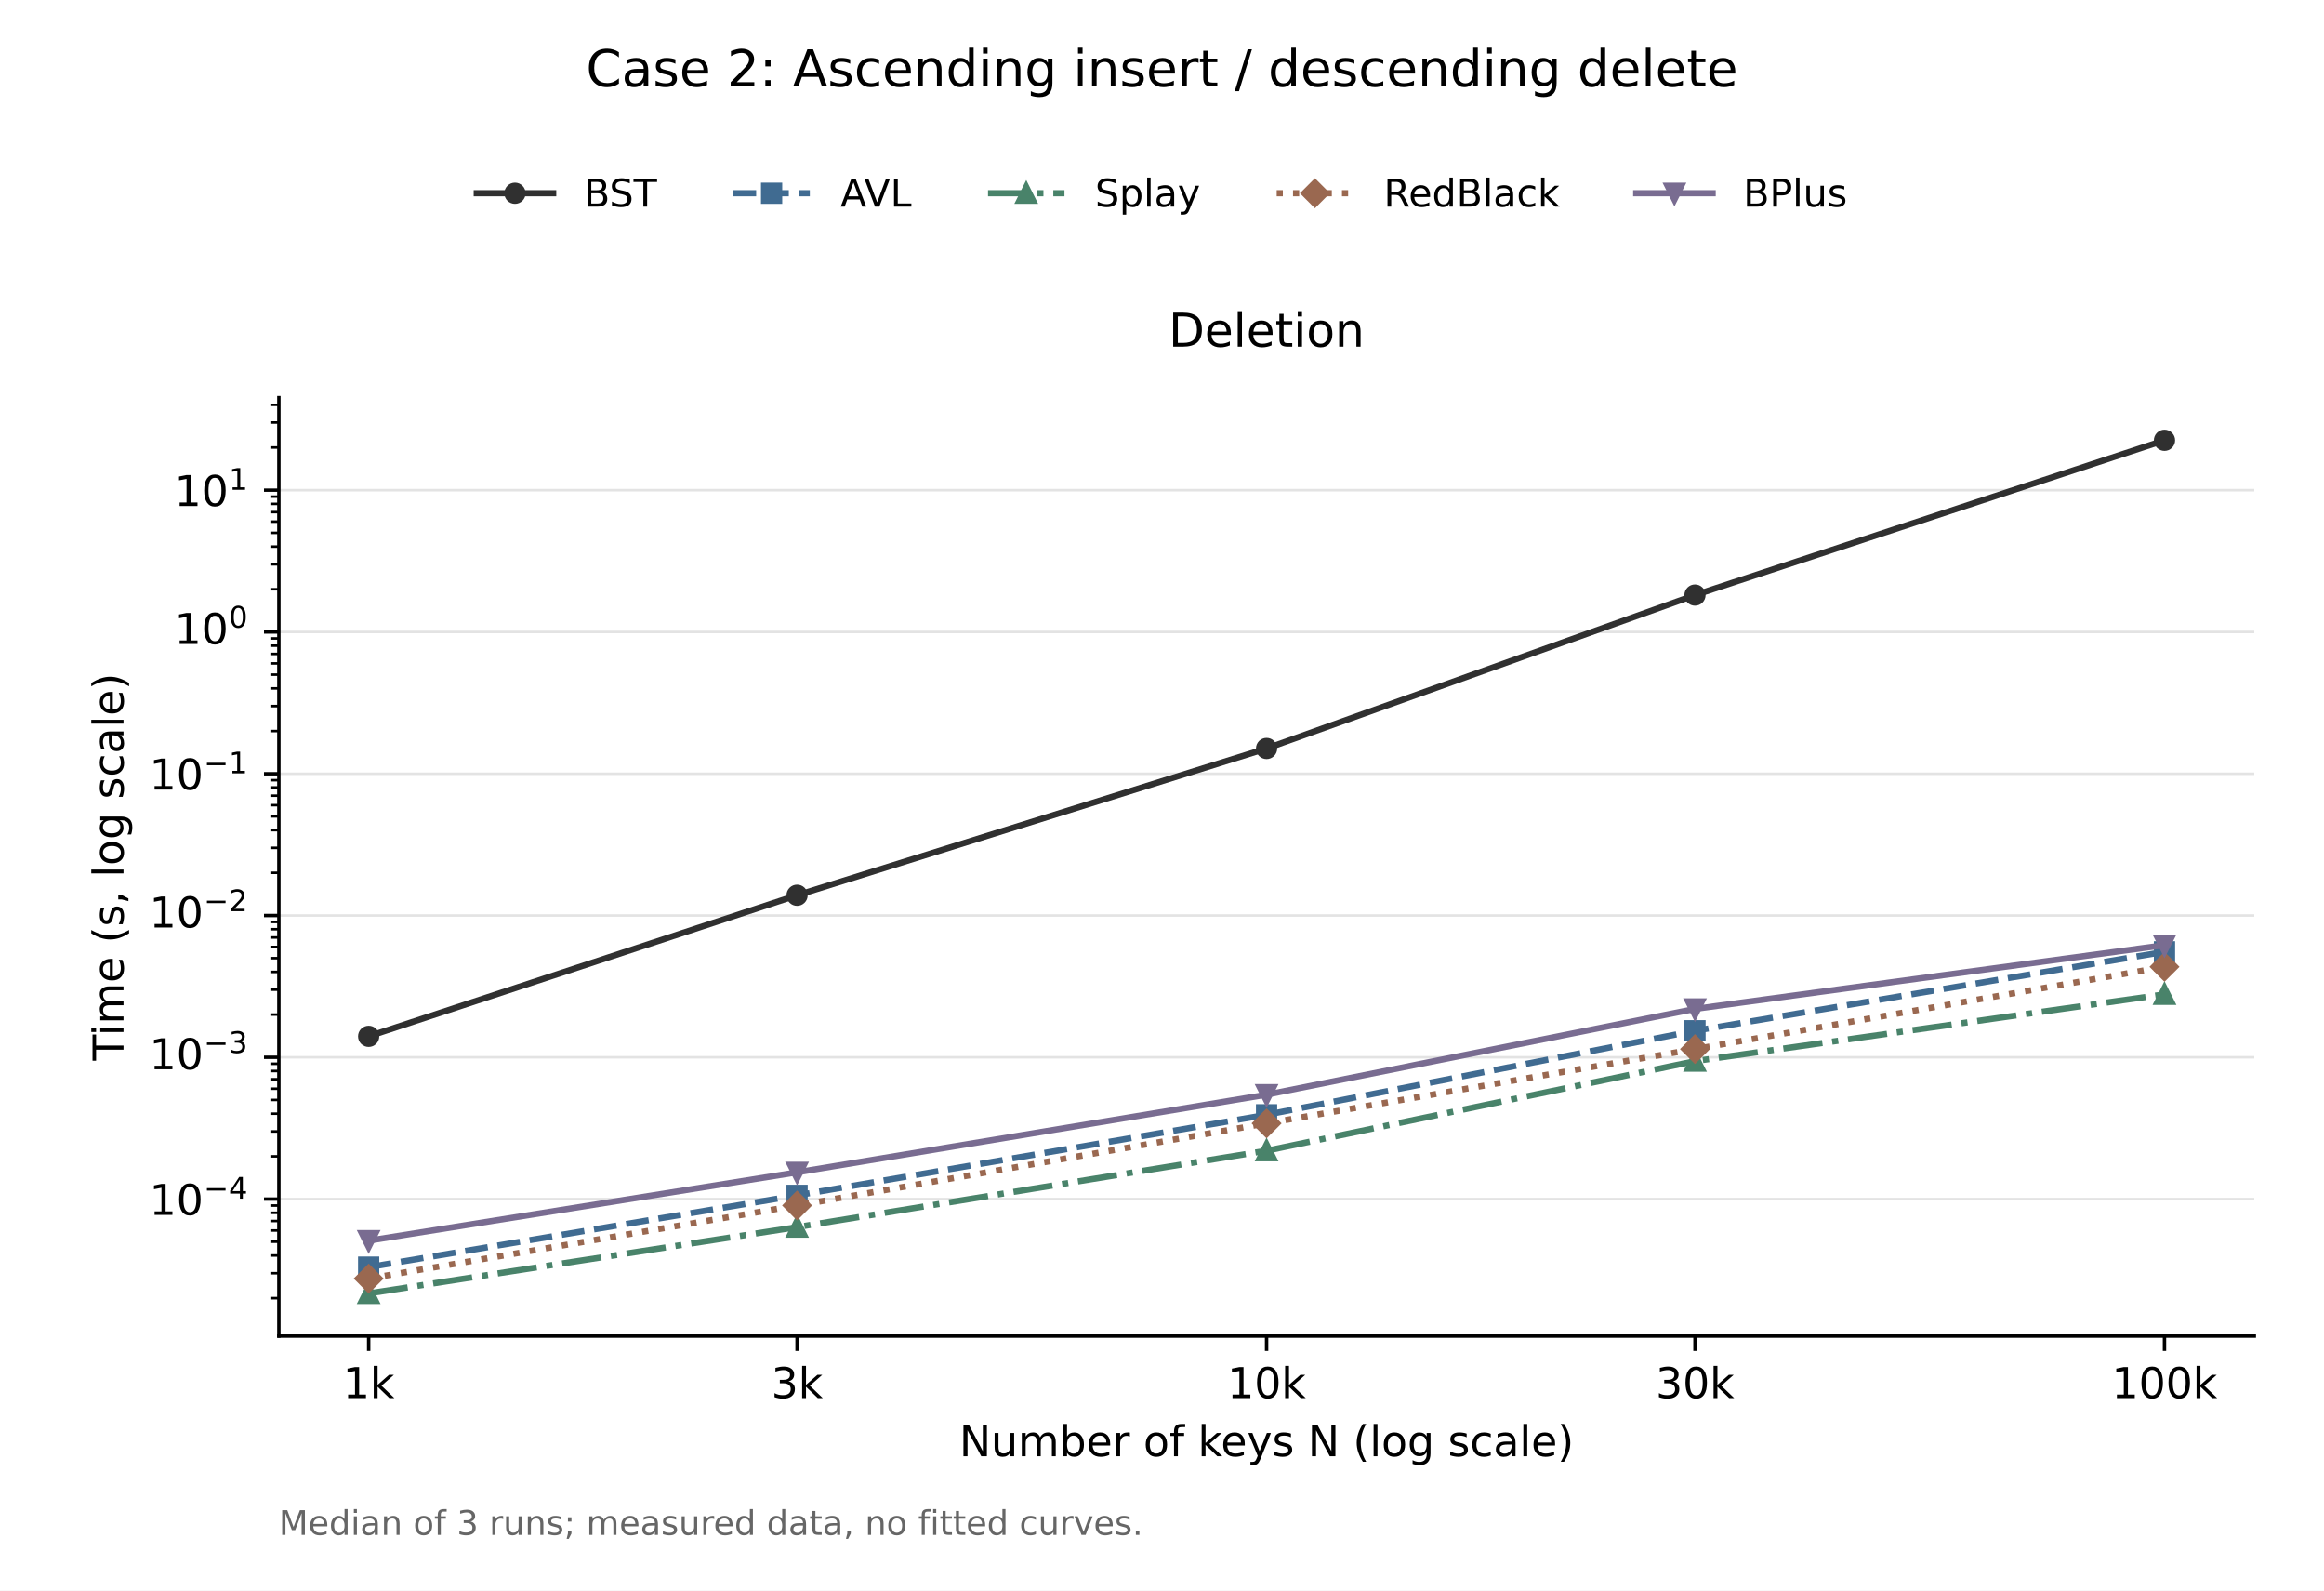
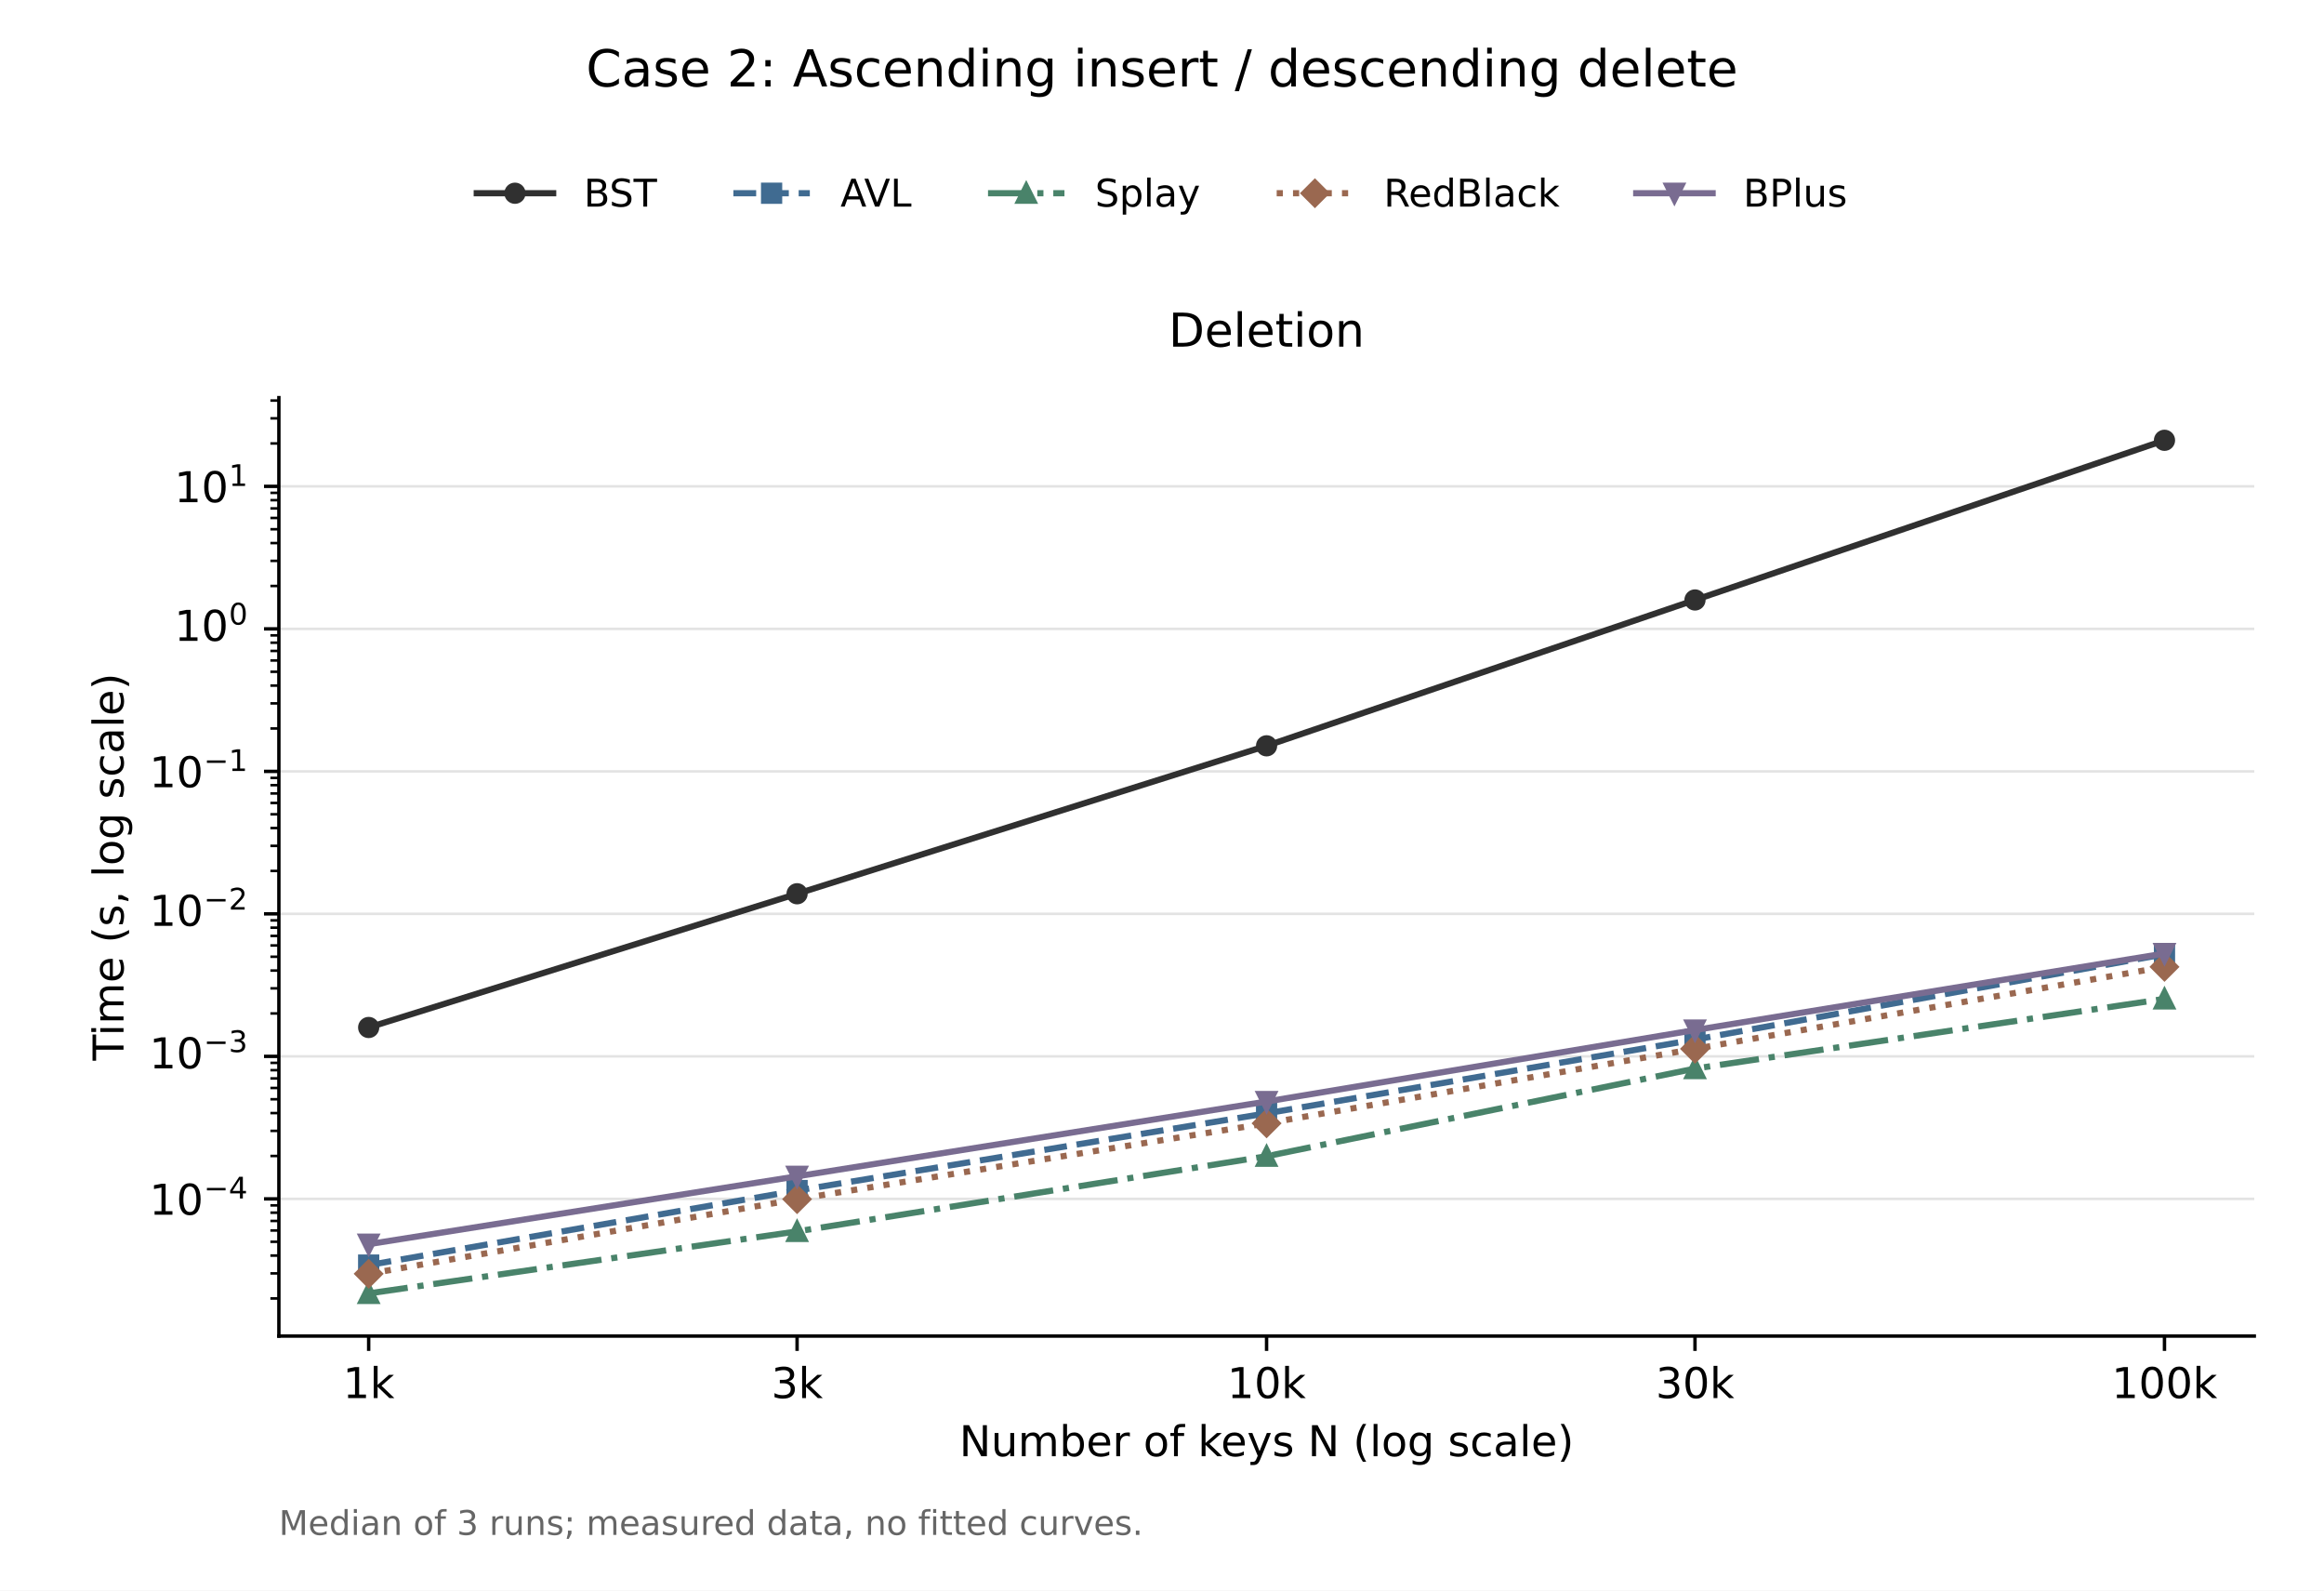
<svg xmlns="http://www.w3.org/2000/svg" xmlns:xlink="http://www.w3.org/1999/xlink" width="547.2pt" height="374.4pt" viewBox="0 0 547.2 374.4" version="1.1">
  <defs>
    <style type="text/css">*{stroke-linejoin: round; stroke-linecap: butt}</style>
  </defs>
  <g id="figure_1">
    <g id="patch_1">
      <path d="M 0 374.4 L 547.2 374.4 L 547.2 0 L 0 0 z " style="fill: #ffffff" />
    </g>
    <g id="axes_1">
      <g id="patch_2">
        <path d="M 65.664 314.496 L 530.784 314.496 L 530.784 93.6 L 65.664 93.6 z " style="fill: #ffffff" />
      </g>
      <g id="matplotlib.axis_1">
        <g id="xtick_1">
          <g id="line2d_1">
            <defs>
-               <path id="m376e7fea4f" d="M 0 0 L 0 3.5 " style="stroke: #000000; stroke-width: 0.8" />
+               <path id="m47de2c048d" d="M 0 0 L 0 3.5 " style="stroke: #000000; stroke-width: 0.8" />
            </defs>
            <g>
-               <use xlink:href="#m376e7fea4f" x="86.806" y="314.496" style="stroke: #000000; stroke-width: 0.8" />
+               <use xlink:href="#m47de2c048d" x="86.806" y="314.496" style="stroke: #000000; stroke-width: 0.8" />
            </g>
          </g>
          <g id="text_1">
            <text style="font-size: 10px; font-family: 'DejaVu Sans'; text-anchor: middle" x="86.806" y="329.094" transform="rotate(-0 86.80582 329.0944)">1k</text>
          </g>
        </g>
        <g id="xtick_2">
          <g id="line2d_2">
            <g>
-               <use xlink:href="#m376e7fea4f" x="187.678" y="314.496" style="stroke: #000000; stroke-width: 0.8" />
+               <use xlink:href="#m47de2c048d" x="187.678" y="314.496" style="stroke: #000000; stroke-width: 0.8" />
            </g>
          </g>
          <g id="text_2">
            <text style="font-size: 10px; font-family: 'DejaVu Sans'; text-anchor: middle" x="187.678" y="329.094" transform="rotate(-0 187.6779 329.0944)">3k</text>
          </g>
        </g>
        <g id="xtick_3">
          <g id="line2d_3">
            <g>
-               <use xlink:href="#m376e7fea4f" x="298.224" y="314.496" style="stroke: #000000; stroke-width: 0.8" />
+               <use xlink:href="#m47de2c048d" x="298.224" y="314.496" style="stroke: #000000; stroke-width: 0.8" />
            </g>
          </g>
          <g id="text_3">
            <text style="font-size: 10px; font-family: 'DejaVu Sans'; text-anchor: middle" x="298.224" y="329.094" transform="rotate(-0 298.224 329.0944)">10k</text>
          </g>
        </g>
        <g id="xtick_4">
          <g id="line2d_4">
            <g>
-               <use xlink:href="#m376e7fea4f" x="399.096" y="314.496" style="stroke: #000000; stroke-width: 0.8" />
+               <use xlink:href="#m47de2c048d" x="399.096" y="314.496" style="stroke: #000000; stroke-width: 0.8" />
            </g>
          </g>
          <g id="text_4">
            <text style="font-size: 10px; font-family: 'DejaVu Sans'; text-anchor: middle" x="399.096" y="329.094" transform="rotate(-0 399.0961 329.0944)">30k</text>
          </g>
        </g>
        <g id="xtick_5">
          <g id="line2d_5">
            <g>
-               <use xlink:href="#m376e7fea4f" x="509.642" y="314.496" style="stroke: #000000; stroke-width: 0.8" />
+               <use xlink:href="#m47de2c048d" x="509.642" y="314.496" style="stroke: #000000; stroke-width: 0.8" />
            </g>
          </g>
          <g id="text_5">
            <text style="font-size: 10px; font-family: 'DejaVu Sans'; text-anchor: middle" x="509.642" y="329.094" transform="rotate(-0 509.6422 329.0944)">100k</text>
          </g>
        </g>
        <g id="text_6">
          <text style="font-size: 10px; font-family: 'DejaVu Sans'; text-anchor: middle" x="298.224" y="342.773" transform="rotate(-0 298.224 342.7726)">Number of keys N (log scale)</text>
        </g>
      </g>
      <g id="matplotlib.axis_2">
        <g id="ytick_1">
          <g id="line2d_6">
-             <path d="M 65.664 282.244 L 530.784 282.244 " clip-path="url(#pc92bd34a98)" style="fill: none; stroke: #e3e3e3; stroke-width: 0.6; stroke-linecap: square" />
+             <path d="M 65.664 282.198 L 530.784 282.198 " clip-path="url(#p67b2fec464)" style="fill: none; stroke: #e3e3e3; stroke-width: 0.6; stroke-linecap: square" />
          </g>
          <g id="line2d_7">
            <defs>
-               <path id="m9de7af37c0" d="M 0 0 L -3.5 0 " style="stroke: #000000; stroke-width: 0.8" />
+               <path id="ma7b01be46d" d="M 0 0 L -3.5 0 " style="stroke: #000000; stroke-width: 0.8" />
            </defs>
            <g>
-               <use xlink:href="#m9de7af37c0" x="65.664" y="282.244" style="stroke: #000000; stroke-width: 0.8" />
+               <use xlink:href="#ma7b01be46d" x="65.664" y="282.198" style="stroke: #000000; stroke-width: 0.8" />
            </g>
          </g>
          <g id="text_7">
-             <g transform="translate(35.164 286.0433)">
+             <g transform="translate(35.164 285.9974)">
              <text>
                <tspan x="0" y="-0.064" style="font-size: 10px; font-family: 'DejaVu Sans'">1</tspan>
                <tspan x="6.362" y="-0.064" style="font-size: 10px; font-family: 'DejaVu Sans'">0</tspan>
                <tspan x="12.82" y="-3.892" style="font-size: 7px; font-family: 'DejaVu Sans'">−</tspan>
                <tspan x="18.686" y="-3.892" style="font-size: 7px; font-family: 'DejaVu Sans'">4</tspan>
              </text>
            </g>
          </g>
        </g>
        <g id="ytick_2">
          <g id="line2d_8">
-             <path d="M 65.664 248.871 L 530.784 248.871 " clip-path="url(#pc92bd34a98)" style="fill: none; stroke: #e3e3e3; stroke-width: 0.6; stroke-linecap: square" />
+             <path d="M 65.664 248.655 L 530.784 248.655 " clip-path="url(#p67b2fec464)" style="fill: none; stroke: #e3e3e3; stroke-width: 0.6; stroke-linecap: square" />
          </g>
          <g id="line2d_9">
            <g>
-               <use xlink:href="#m9de7af37c0" x="65.664" y="248.871" style="stroke: #000000; stroke-width: 0.8" />
+               <use xlink:href="#ma7b01be46d" x="65.664" y="248.655" style="stroke: #000000; stroke-width: 0.8" />
            </g>
          </g>
          <g id="text_8">
-             <g transform="translate(35.164 252.6704)">
+             <g transform="translate(35.164 252.4546)">
              <text>
                <tspan x="0" y="-0.977" style="font-size: 10px; font-family: 'DejaVu Sans'">1</tspan>
                <tspan x="6.362" y="-0.977" style="font-size: 10px; font-family: 'DejaVu Sans'">0</tspan>
                <tspan x="12.82" y="-4.805" style="font-size: 7px; font-family: 'DejaVu Sans'">−</tspan>
                <tspan x="18.686" y="-4.805" style="font-size: 7px; font-family: 'DejaVu Sans'">3</tspan>
              </text>
            </g>
          </g>
        </g>
        <g id="ytick_3">
          <g id="line2d_10">
-             <path d="M 65.664 215.498 L 530.784 215.498 " clip-path="url(#pc92bd34a98)" style="fill: none; stroke: #e3e3e3; stroke-width: 0.6; stroke-linecap: square" />
+             <path d="M 65.664 215.112 L 530.784 215.112 " clip-path="url(#p67b2fec464)" style="fill: none; stroke: #e3e3e3; stroke-width: 0.6; stroke-linecap: square" />
          </g>
          <g id="line2d_11">
            <g>
-               <use xlink:href="#m9de7af37c0" x="65.664" y="215.498" style="stroke: #000000; stroke-width: 0.8" />
+               <use xlink:href="#ma7b01be46d" x="65.664" y="215.112" style="stroke: #000000; stroke-width: 0.8" />
            </g>
          </g>
          <g id="text_9">
-             <g transform="translate(35.164 219.2975)">
+             <g transform="translate(35.164 218.9117)">
              <text>
                <tspan x="0" y="-0.977" style="font-size: 10px; font-family: 'DejaVu Sans'">1</tspan>
                <tspan x="6.362" y="-0.977" style="font-size: 10px; font-family: 'DejaVu Sans'">0</tspan>
                <tspan x="12.82" y="-4.805" style="font-size: 7px; font-family: 'DejaVu Sans'">−</tspan>
                <tspan x="18.686" y="-4.805" style="font-size: 7px; font-family: 'DejaVu Sans'">2</tspan>
              </text>
            </g>
          </g>
        </g>
        <g id="ytick_4">
          <g id="line2d_12">
-             <path d="M 65.664 182.125 L 530.784 182.125 " clip-path="url(#pc92bd34a98)" style="fill: none; stroke: #e3e3e3; stroke-width: 0.6; stroke-linecap: square" />
+             <path d="M 65.664 181.57 L 530.784 181.57 " clip-path="url(#p67b2fec464)" style="fill: none; stroke: #e3e3e3; stroke-width: 0.6; stroke-linecap: square" />
          </g>
          <g id="line2d_13">
            <g>
-               <use xlink:href="#m9de7af37c0" x="65.664" y="182.125" style="stroke: #000000; stroke-width: 0.8" />
+               <use xlink:href="#ma7b01be46d" x="65.664" y="181.57" style="stroke: #000000; stroke-width: 0.8" />
            </g>
          </g>
          <g id="text_10">
-             <g transform="translate(35.164 185.9247)">
+             <g transform="translate(35.164 185.3688)">
              <text>
                <tspan x="0" y="-0.064" style="font-size: 10px; font-family: 'DejaVu Sans'">1</tspan>
                <tspan x="6.362" y="-0.064" style="font-size: 10px; font-family: 'DejaVu Sans'">0</tspan>
                <tspan x="12.82" y="-3.892" style="font-size: 7px; font-family: 'DejaVu Sans'">−</tspan>
                <tspan x="18.686" y="-3.892" style="font-size: 7px; font-family: 'DejaVu Sans'">1</tspan>
              </text>
            </g>
          </g>
        </g>
        <g id="ytick_5">
          <g id="line2d_14">
-             <path d="M 65.664 148.753 L 530.784 148.753 " clip-path="url(#pc92bd34a98)" style="fill: none; stroke: #e3e3e3; stroke-width: 0.6; stroke-linecap: square" />
+             <path d="M 65.664 148.027 L 530.784 148.027 " clip-path="url(#p67b2fec464)" style="fill: none; stroke: #e3e3e3; stroke-width: 0.6; stroke-linecap: square" />
          </g>
          <g id="line2d_15">
            <g>
-               <use xlink:href="#m9de7af37c0" x="65.664" y="148.753" style="stroke: #000000; stroke-width: 0.8" />
+               <use xlink:href="#ma7b01be46d" x="65.664" y="148.027" style="stroke: #000000; stroke-width: 0.8" />
            </g>
          </g>
          <g id="text_11">
-             <g transform="translate(41.064 152.5518)">
+             <g transform="translate(41.064 151.8259)">
              <text>
                <tspan x="0" y="-0.977" style="font-size: 10px; font-family: 'DejaVu Sans'">1</tspan>
                <tspan x="6.362" y="-0.977" style="font-size: 10px; font-family: 'DejaVu Sans'">0</tspan>
                <tspan x="12.82" y="-4.805" style="font-size: 7px; font-family: 'DejaVu Sans'">0</tspan>
              </text>
            </g>
          </g>
        </g>
        <g id="ytick_6">
          <g id="line2d_16">
-             <path d="M 65.664 115.38 L 530.784 115.38 " clip-path="url(#pc92bd34a98)" style="fill: none; stroke: #e3e3e3; stroke-width: 0.6; stroke-linecap: square" />
+             <path d="M 65.664 114.484 L 530.784 114.484 " clip-path="url(#p67b2fec464)" style="fill: none; stroke: #e3e3e3; stroke-width: 0.6; stroke-linecap: square" />
          </g>
          <g id="line2d_17">
            <g>
-               <use xlink:href="#m9de7af37c0" x="65.664" y="115.38" style="stroke: #000000; stroke-width: 0.8" />
+               <use xlink:href="#ma7b01be46d" x="65.664" y="114.484" style="stroke: #000000; stroke-width: 0.8" />
            </g>
          </g>
          <g id="text_12">
-             <g transform="translate(41.064 119.1789)">
+             <g transform="translate(41.064 118.2831)">
              <text>
                <tspan x="0" y="-0.064" style="font-size: 10px; font-family: 'DejaVu Sans'">1</tspan>
                <tspan x="6.362" y="-0.064" style="font-size: 10px; font-family: 'DejaVu Sans'">0</tspan>
                <tspan x="12.82" y="-3.892" style="font-size: 7px; font-family: 'DejaVu Sans'">1</tspan>
              </text>
            </g>
          </g>
        </g>
        <g id="ytick_7">
          <g id="line2d_18">
            <defs>
-               <path id="m14c5e11c0a" d="M 0 0 L -2 0 " style="stroke: #000000; stroke-width: 0.6" />
+               <path id="m852a1f7ce0" d="M 0 0 L -2 0 " style="stroke: #000000; stroke-width: 0.6" />
            </defs>
            <g>
-               <use xlink:href="#m14c5e11c0a" x="65.664" y="305.571" style="stroke: #000000; stroke-width: 0.6" />
+               <use xlink:href="#m852a1f7ce0" x="65.664" y="305.644" style="stroke: #000000; stroke-width: 0.6" />
            </g>
          </g>
        </g>
        <g id="ytick_8">
          <g id="line2d_19">
            <g>
-               <use xlink:href="#m14c5e11c0a" x="65.664" y="299.694" style="stroke: #000000; stroke-width: 0.6" />
+               <use xlink:href="#m852a1f7ce0" x="65.664" y="299.737" style="stroke: #000000; stroke-width: 0.6" />
            </g>
          </g>
        </g>
        <g id="ytick_9">
          <g id="line2d_20">
            <g>
-               <use xlink:href="#m14c5e11c0a" x="65.664" y="295.524" style="stroke: #000000; stroke-width: 0.6" />
+               <use xlink:href="#m852a1f7ce0" x="65.664" y="295.546" style="stroke: #000000; stroke-width: 0.6" />
            </g>
          </g>
        </g>
        <g id="ytick_10">
          <g id="line2d_21">
            <g>
-               <use xlink:href="#m14c5e11c0a" x="65.664" y="292.29" style="stroke: #000000; stroke-width: 0.6" />
+               <use xlink:href="#m852a1f7ce0" x="65.664" y="292.296" style="stroke: #000000; stroke-width: 0.6" />
            </g>
          </g>
        </g>
        <g id="ytick_11">
          <g id="line2d_22">
            <g>
-               <use xlink:href="#m14c5e11c0a" x="65.664" y="289.648" style="stroke: #000000; stroke-width: 0.6" />
+               <use xlink:href="#m852a1f7ce0" x="65.664" y="289.64" style="stroke: #000000; stroke-width: 0.6" />
            </g>
          </g>
        </g>
        <g id="ytick_12">
          <g id="line2d_23">
            <g>
-               <use xlink:href="#m14c5e11c0a" x="65.664" y="287.414" style="stroke: #000000; stroke-width: 0.6" />
+               <use xlink:href="#m852a1f7ce0" x="65.664" y="287.394" style="stroke: #000000; stroke-width: 0.6" />
            </g>
          </g>
        </g>
        <g id="ytick_13">
          <g id="line2d_24">
            <g>
-               <use xlink:href="#m14c5e11c0a" x="65.664" y="285.478" style="stroke: #000000; stroke-width: 0.6" />
+               <use xlink:href="#m852a1f7ce0" x="65.664" y="285.449" style="stroke: #000000; stroke-width: 0.6" />
            </g>
          </g>
        </g>
        <g id="ytick_14">
          <g id="line2d_25">
            <g>
-               <use xlink:href="#m14c5e11c0a" x="65.664" y="283.771" style="stroke: #000000; stroke-width: 0.6" />
+               <use xlink:href="#m852a1f7ce0" x="65.664" y="283.733" style="stroke: #000000; stroke-width: 0.6" />
            </g>
          </g>
        </g>
        <g id="ytick_15">
          <g id="line2d_26">
            <g>
-               <use xlink:href="#m14c5e11c0a" x="65.664" y="272.198" style="stroke: #000000; stroke-width: 0.6" />
+               <use xlink:href="#m852a1f7ce0" x="65.664" y="272.101" style="stroke: #000000; stroke-width: 0.6" />
            </g>
          </g>
        </g>
        <g id="ytick_16">
          <g id="line2d_27">
            <g>
-               <use xlink:href="#m14c5e11c0a" x="65.664" y="266.321" style="stroke: #000000; stroke-width: 0.6" />
+               <use xlink:href="#m852a1f7ce0" x="65.664" y="266.194" style="stroke: #000000; stroke-width: 0.6" />
            </g>
          </g>
        </g>
        <g id="ytick_17">
          <g id="line2d_28">
            <g>
-               <use xlink:href="#m14c5e11c0a" x="65.664" y="262.152" style="stroke: #000000; stroke-width: 0.6" />
+               <use xlink:href="#m852a1f7ce0" x="65.664" y="262.003" style="stroke: #000000; stroke-width: 0.6" />
            </g>
          </g>
        </g>
        <g id="ytick_18">
          <g id="line2d_29">
            <g>
-               <use xlink:href="#m14c5e11c0a" x="65.664" y="258.917" style="stroke: #000000; stroke-width: 0.6" />
+               <use xlink:href="#m852a1f7ce0" x="65.664" y="258.753" style="stroke: #000000; stroke-width: 0.6" />
            </g>
          </g>
        </g>
        <g id="ytick_19">
          <g id="line2d_30">
            <g>
-               <use xlink:href="#m14c5e11c0a" x="65.664" y="256.275" style="stroke: #000000; stroke-width: 0.6" />
+               <use xlink:href="#m852a1f7ce0" x="65.664" y="256.097" style="stroke: #000000; stroke-width: 0.6" />
            </g>
          </g>
        </g>
        <g id="ytick_20">
          <g id="line2d_31">
            <g>
-               <use xlink:href="#m14c5e11c0a" x="65.664" y="254.041" style="stroke: #000000; stroke-width: 0.6" />
+               <use xlink:href="#m852a1f7ce0" x="65.664" y="253.851" style="stroke: #000000; stroke-width: 0.6" />
            </g>
          </g>
        </g>
        <g id="ytick_21">
          <g id="line2d_32">
            <g>
-               <use xlink:href="#m14c5e11c0a" x="65.664" y="252.105" style="stroke: #000000; stroke-width: 0.6" />
+               <use xlink:href="#m852a1f7ce0" x="65.664" y="251.906" style="stroke: #000000; stroke-width: 0.6" />
            </g>
          </g>
        </g>
        <g id="ytick_22">
          <g id="line2d_33">
            <g>
-               <use xlink:href="#m14c5e11c0a" x="65.664" y="250.398" style="stroke: #000000; stroke-width: 0.6" />
+               <use xlink:href="#m852a1f7ce0" x="65.664" y="250.19" style="stroke: #000000; stroke-width: 0.6" />
            </g>
          </g>
        </g>
        <g id="ytick_23">
          <g id="line2d_34">
            <g>
-               <use xlink:href="#m14c5e11c0a" x="65.664" y="238.825" style="stroke: #000000; stroke-width: 0.6" />
+               <use xlink:href="#m852a1f7ce0" x="65.664" y="238.558" style="stroke: #000000; stroke-width: 0.6" />
            </g>
          </g>
        </g>
        <g id="ytick_24">
          <g id="line2d_35">
            <g>
-               <use xlink:href="#m14c5e11c0a" x="65.664" y="232.948" style="stroke: #000000; stroke-width: 0.6" />
+               <use xlink:href="#m852a1f7ce0" x="65.664" y="232.651" style="stroke: #000000; stroke-width: 0.6" />
            </g>
          </g>
        </g>
        <g id="ytick_25">
          <g id="line2d_36">
            <g>
-               <use xlink:href="#m14c5e11c0a" x="65.664" y="228.779" style="stroke: #000000; stroke-width: 0.6" />
+               <use xlink:href="#m852a1f7ce0" x="65.664" y="228.461" style="stroke: #000000; stroke-width: 0.6" />
            </g>
          </g>
        </g>
        <g id="ytick_26">
          <g id="line2d_37">
            <g>
-               <use xlink:href="#m14c5e11c0a" x="65.664" y="225.545" style="stroke: #000000; stroke-width: 0.6" />
+               <use xlink:href="#m852a1f7ce0" x="65.664" y="225.21" style="stroke: #000000; stroke-width: 0.6" />
            </g>
          </g>
        </g>
        <g id="ytick_27">
          <g id="line2d_38">
            <g>
-               <use xlink:href="#m14c5e11c0a" x="65.664" y="222.902" style="stroke: #000000; stroke-width: 0.6" />
+               <use xlink:href="#m852a1f7ce0" x="65.664" y="222.554" style="stroke: #000000; stroke-width: 0.6" />
            </g>
          </g>
        </g>
        <g id="ytick_28">
          <g id="line2d_39">
            <g>
-               <use xlink:href="#m14c5e11c0a" x="65.664" y="220.668" style="stroke: #000000; stroke-width: 0.6" />
+               <use xlink:href="#m852a1f7ce0" x="65.664" y="220.308" style="stroke: #000000; stroke-width: 0.6" />
            </g>
          </g>
        </g>
        <g id="ytick_29">
          <g id="line2d_40">
            <g>
-               <use xlink:href="#m14c5e11c0a" x="65.664" y="218.732" style="stroke: #000000; stroke-width: 0.6" />
+               <use xlink:href="#m852a1f7ce0" x="65.664" y="218.363" style="stroke: #000000; stroke-width: 0.6" />
            </g>
          </g>
        </g>
        <g id="ytick_30">
          <g id="line2d_41">
            <g>
-               <use xlink:href="#m14c5e11c0a" x="65.664" y="217.025" style="stroke: #000000; stroke-width: 0.6" />
+               <use xlink:href="#m852a1f7ce0" x="65.664" y="216.647" style="stroke: #000000; stroke-width: 0.6" />
            </g>
          </g>
        </g>
        <g id="ytick_31">
          <g id="line2d_42">
            <g>
-               <use xlink:href="#m14c5e11c0a" x="65.664" y="205.452" style="stroke: #000000; stroke-width: 0.6" />
+               <use xlink:href="#m852a1f7ce0" x="65.664" y="205.015" style="stroke: #000000; stroke-width: 0.6" />
            </g>
          </g>
        </g>
        <g id="ytick_32">
          <g id="line2d_43">
            <g>
-               <use xlink:href="#m14c5e11c0a" x="65.664" y="199.575" style="stroke: #000000; stroke-width: 0.6" />
+               <use xlink:href="#m852a1f7ce0" x="65.664" y="199.108" style="stroke: #000000; stroke-width: 0.6" />
            </g>
          </g>
        </g>
        <g id="ytick_33">
          <g id="line2d_44">
            <g>
-               <use xlink:href="#m14c5e11c0a" x="65.664" y="195.406" style="stroke: #000000; stroke-width: 0.6" />
+               <use xlink:href="#m852a1f7ce0" x="65.664" y="194.918" style="stroke: #000000; stroke-width: 0.6" />
            </g>
          </g>
        </g>
        <g id="ytick_34">
          <g id="line2d_45">
            <g>
-               <use xlink:href="#m14c5e11c0a" x="65.664" y="192.172" style="stroke: #000000; stroke-width: 0.6" />
+               <use xlink:href="#m852a1f7ce0" x="65.664" y="191.667" style="stroke: #000000; stroke-width: 0.6" />
            </g>
          </g>
        </g>
        <g id="ytick_35">
          <g id="line2d_46">
            <g>
-               <use xlink:href="#m14c5e11c0a" x="65.664" y="189.529" style="stroke: #000000; stroke-width: 0.6" />
+               <use xlink:href="#m852a1f7ce0" x="65.664" y="189.011" style="stroke: #000000; stroke-width: 0.6" />
            </g>
          </g>
        </g>
        <g id="ytick_36">
          <g id="line2d_47">
            <g>
-               <use xlink:href="#m14c5e11c0a" x="65.664" y="187.295" style="stroke: #000000; stroke-width: 0.6" />
+               <use xlink:href="#m852a1f7ce0" x="65.664" y="186.765" style="stroke: #000000; stroke-width: 0.6" />
            </g>
          </g>
        </g>
        <g id="ytick_37">
          <g id="line2d_48">
            <g>
-               <use xlink:href="#m14c5e11c0a" x="65.664" y="185.36" style="stroke: #000000; stroke-width: 0.6" />
+               <use xlink:href="#m852a1f7ce0" x="65.664" y="184.82" style="stroke: #000000; stroke-width: 0.6" />
            </g>
          </g>
        </g>
        <g id="ytick_38">
          <g id="line2d_49">
            <g>
-               <use xlink:href="#m14c5e11c0a" x="65.664" y="183.652" style="stroke: #000000; stroke-width: 0.6" />
+               <use xlink:href="#m852a1f7ce0" x="65.664" y="183.104" style="stroke: #000000; stroke-width: 0.6" />
            </g>
          </g>
        </g>
        <g id="ytick_39">
          <g id="line2d_50">
            <g>
-               <use xlink:href="#m14c5e11c0a" x="65.664" y="172.079" style="stroke: #000000; stroke-width: 0.6" />
+               <use xlink:href="#m852a1f7ce0" x="65.664" y="171.472" style="stroke: #000000; stroke-width: 0.6" />
            </g>
          </g>
        </g>
        <g id="ytick_40">
          <g id="line2d_51">
            <g>
-               <use xlink:href="#m14c5e11c0a" x="65.664" y="166.203" style="stroke: #000000; stroke-width: 0.6" />
+               <use xlink:href="#m852a1f7ce0" x="65.664" y="165.566" style="stroke: #000000; stroke-width: 0.6" />
            </g>
          </g>
        </g>
        <g id="ytick_41">
          <g id="line2d_52">
            <g>
-               <use xlink:href="#m14c5e11c0a" x="65.664" y="162.033" style="stroke: #000000; stroke-width: 0.6" />
+               <use xlink:href="#m852a1f7ce0" x="65.664" y="161.375" style="stroke: #000000; stroke-width: 0.6" />
            </g>
          </g>
        </g>
        <g id="ytick_42">
          <g id="line2d_53">
            <g>
-               <use xlink:href="#m14c5e11c0a" x="65.664" y="158.799" style="stroke: #000000; stroke-width: 0.6" />
+               <use xlink:href="#m852a1f7ce0" x="65.664" y="158.124" style="stroke: #000000; stroke-width: 0.6" />
            </g>
          </g>
        </g>
        <g id="ytick_43">
          <g id="line2d_54">
            <g>
-               <use xlink:href="#m14c5e11c0a" x="65.664" y="156.156" style="stroke: #000000; stroke-width: 0.6" />
+               <use xlink:href="#m852a1f7ce0" x="65.664" y="155.468" style="stroke: #000000; stroke-width: 0.6" />
            </g>
          </g>
        </g>
        <g id="ytick_44">
          <g id="line2d_55">
            <g>
-               <use xlink:href="#m14c5e11c0a" x="65.664" y="153.922" style="stroke: #000000; stroke-width: 0.6" />
+               <use xlink:href="#m852a1f7ce0" x="65.664" y="153.223" style="stroke: #000000; stroke-width: 0.6" />
            </g>
          </g>
        </g>
        <g id="ytick_45">
          <g id="line2d_56">
            <g>
-               <use xlink:href="#m14c5e11c0a" x="65.664" y="151.987" style="stroke: #000000; stroke-width: 0.6" />
+               <use xlink:href="#m852a1f7ce0" x="65.664" y="151.277" style="stroke: #000000; stroke-width: 0.6" />
            </g>
          </g>
        </g>
        <g id="ytick_46">
          <g id="line2d_57">
            <g>
-               <use xlink:href="#m14c5e11c0a" x="65.664" y="150.28" style="stroke: #000000; stroke-width: 0.6" />
+               <use xlink:href="#m852a1f7ce0" x="65.664" y="149.562" style="stroke: #000000; stroke-width: 0.6" />
            </g>
          </g>
        </g>
        <g id="ytick_47">
          <g id="line2d_58">
            <g>
-               <use xlink:href="#m14c5e11c0a" x="65.664" y="138.706" style="stroke: #000000; stroke-width: 0.6" />
+               <use xlink:href="#m852a1f7ce0" x="65.664" y="137.929" style="stroke: #000000; stroke-width: 0.6" />
            </g>
          </g>
        </g>
        <g id="ytick_48">
          <g id="line2d_59">
            <g>
-               <use xlink:href="#m14c5e11c0a" x="65.664" y="132.83" style="stroke: #000000; stroke-width: 0.6" />
+               <use xlink:href="#m852a1f7ce0" x="65.664" y="132.023" style="stroke: #000000; stroke-width: 0.6" />
            </g>
          </g>
        </g>
        <g id="ytick_49">
          <g id="line2d_60">
            <g>
-               <use xlink:href="#m14c5e11c0a" x="65.664" y="128.66" style="stroke: #000000; stroke-width: 0.6" />
+               <use xlink:href="#m852a1f7ce0" x="65.664" y="127.832" style="stroke: #000000; stroke-width: 0.6" />
            </g>
          </g>
        </g>
        <g id="ytick_50">
          <g id="line2d_61">
            <g>
-               <use xlink:href="#m14c5e11c0a" x="65.664" y="125.426" style="stroke: #000000; stroke-width: 0.6" />
+               <use xlink:href="#m852a1f7ce0" x="65.664" y="124.581" style="stroke: #000000; stroke-width: 0.6" />
            </g>
          </g>
        </g>
        <g id="ytick_51">
          <g id="line2d_62">
            <g>
-               <use xlink:href="#m14c5e11c0a" x="65.664" y="122.783" style="stroke: #000000; stroke-width: 0.6" />
+               <use xlink:href="#m852a1f7ce0" x="65.664" y="121.925" style="stroke: #000000; stroke-width: 0.6" />
            </g>
          </g>
        </g>
        <g id="ytick_52">
          <g id="line2d_63">
            <g>
-               <use xlink:href="#m14c5e11c0a" x="65.664" y="120.549" style="stroke: #000000; stroke-width: 0.6" />
+               <use xlink:href="#m852a1f7ce0" x="65.664" y="119.68" style="stroke: #000000; stroke-width: 0.6" />
            </g>
          </g>
        </g>
        <g id="ytick_53">
          <g id="line2d_64">
            <g>
-               <use xlink:href="#m14c5e11c0a" x="65.664" y="118.614" style="stroke: #000000; stroke-width: 0.6" />
+               <use xlink:href="#m852a1f7ce0" x="65.664" y="117.734" style="stroke: #000000; stroke-width: 0.6" />
            </g>
          </g>
        </g>
        <g id="ytick_54">
          <g id="line2d_65">
            <g>
-               <use xlink:href="#m14c5e11c0a" x="65.664" y="116.907" style="stroke: #000000; stroke-width: 0.6" />
+               <use xlink:href="#m852a1f7ce0" x="65.664" y="116.019" style="stroke: #000000; stroke-width: 0.6" />
            </g>
          </g>
        </g>
        <g id="ytick_55">
          <g id="line2d_66">
            <g>
-               <use xlink:href="#m14c5e11c0a" x="65.664" y="105.333" style="stroke: #000000; stroke-width: 0.6" />
+               <use xlink:href="#m852a1f7ce0" x="65.664" y="104.386" style="stroke: #000000; stroke-width: 0.6" />
            </g>
          </g>
        </g>
        <g id="ytick_56">
          <g id="line2d_67">
            <g>
-               <use xlink:href="#m14c5e11c0a" x="65.664" y="99.457" style="stroke: #000000; stroke-width: 0.6" />
+               <use xlink:href="#m852a1f7ce0" x="65.664" y="98.48" style="stroke: #000000; stroke-width: 0.6" />
            </g>
          </g>
        </g>
        <g id="ytick_57">
          <g id="line2d_68">
            <g>
-               <use xlink:href="#m14c5e11c0a" x="65.664" y="95.287" style="stroke: #000000; stroke-width: 0.6" />
+               <use xlink:href="#m852a1f7ce0" x="65.664" y="94.289" style="stroke: #000000; stroke-width: 0.6" />
            </g>
          </g>
        </g>
        <g id="text_13">
          <text style="font-size: 10px; font-family: 'DejaVu Sans'; text-anchor: middle" x="29.084" y="204.048" transform="rotate(-90 29.08431 204.048)">Time (s, log scale)</text>
        </g>
      </g>
      <g id="line2d_69">
-         <path d="M 86.806 243.941 L 187.678 210.732 L 298.224 176.182 L 399.096 140.071 L 509.642 103.641 " clip-path="url(#pc92bd34a98)" style="fill: none; stroke: #303030; stroke-width: 1.45; stroke-linecap: square" />
+         <path d="M 86.806 241.859 L 187.678 210.381 L 298.224 175.557 L 399.096 141.227 L 509.642 103.641 " clip-path="url(#p67b2fec464)" style="fill: none; stroke: #303030; stroke-width: 1.45; stroke-linecap: square" />
        <defs>
-           <path id="m508d9f2388" d="M 0 2 C 0.53 2 1.039 1.789 1.414 1.414 C 1.789 1.039 2 0.53 2 0 C 2 -0.53 1.789 -1.039 1.414 -1.414 C 1.039 -1.789 0.53 -2 0 -2 C -0.53 -2 -1.039 -1.789 -1.414 -1.414 C -1.789 -1.039 -2 -0.53 -2 0 C -2 0.53 -1.789 1.039 -1.414 1.414 C -1.039 1.789 -0.53 2 0 2 z " style="stroke: #303030" />
+           <path id="mcffab9f13a" d="M 0 2 C 0.53 2 1.039 1.789 1.414 1.414 C 1.789 1.039 2 0.53 2 0 C 2 -0.53 1.789 -1.039 1.414 -1.414 C 1.039 -1.789 0.53 -2 0 -2 C -0.53 -2 -1.039 -1.789 -1.414 -1.414 C -1.789 -1.039 -2 -0.53 -2 0 C -2 0.53 -1.789 1.039 -1.414 1.414 C -1.039 1.789 -0.53 2 0 2 z " style="stroke: #303030" />
        </defs>
-         <g clip-path="url(#pc92bd34a98)">
-           <use xlink:href="#m508d9f2388" x="86.806" y="243.941" style="fill: #303030; stroke: #303030" />
-           <use xlink:href="#m508d9f2388" x="187.678" y="210.732" style="fill: #303030; stroke: #303030" />
-           <use xlink:href="#m508d9f2388" x="298.224" y="176.182" style="fill: #303030; stroke: #303030" />
-           <use xlink:href="#m508d9f2388" x="399.096" y="140.071" style="fill: #303030; stroke: #303030" />
-           <use xlink:href="#m508d9f2388" x="509.642" y="103.641" style="fill: #303030; stroke: #303030" />
+         <g clip-path="url(#p67b2fec464)">
+           <use xlink:href="#mcffab9f13a" x="86.806" y="241.859" style="fill: #303030; stroke: #303030" />
+           <use xlink:href="#mcffab9f13a" x="187.678" y="210.381" style="fill: #303030; stroke: #303030" />
+           <use xlink:href="#mcffab9f13a" x="298.224" y="175.557" style="fill: #303030; stroke: #303030" />
+           <use xlink:href="#mcffab9f13a" x="399.096" y="141.227" style="fill: #303030; stroke: #303030" />
+           <use xlink:href="#mcffab9f13a" x="509.642" y="103.641" style="fill: #303030; stroke: #303030" />
        </g>
      </g>
      <g id="line2d_70">
-         <path d="M 86.806 298.269 L 187.678 281.372 L 298.224 262.407 L 399.096 242.625 L 509.642 224.046 " clip-path="url(#pc92bd34a98)" style="fill: none; stroke-dasharray: 5.365,2.32; stroke-dashoffset: 0; stroke: #406b91; stroke-width: 1.45" />
+         <path d="M 86.806 297.786 L 187.678 280.238 L 298.224 262.065 L 399.096 244.704 L 509.642 224.613 " clip-path="url(#p67b2fec464)" style="fill: none; stroke-dasharray: 5.365,2.32; stroke-dashoffset: 0; stroke: #406b91; stroke-width: 1.45" />
        <defs>
-           <path id="m001febbc3d" d="M -2 2 L 2 2 L 2 -2 L -2 -2 z " style="stroke: #406b91; stroke-linejoin: miter" />
+           <path id="mf2ba4cbb07" d="M -2 2 L 2 2 L 2 -2 L -2 -2 z " style="stroke: #406b91; stroke-linejoin: miter" />
        </defs>
-         <g clip-path="url(#pc92bd34a98)">
-           <use xlink:href="#m001febbc3d" x="86.806" y="298.269" style="fill: #406b91; stroke: #406b91; stroke-linejoin: miter" />
-           <use xlink:href="#m001febbc3d" x="187.678" y="281.372" style="fill: #406b91; stroke: #406b91; stroke-linejoin: miter" />
-           <use xlink:href="#m001febbc3d" x="298.224" y="262.407" style="fill: #406b91; stroke: #406b91; stroke-linejoin: miter" />
-           <use xlink:href="#m001febbc3d" x="399.096" y="242.625" style="fill: #406b91; stroke: #406b91; stroke-linejoin: miter" />
-           <use xlink:href="#m001febbc3d" x="509.642" y="224.046" style="fill: #406b91; stroke: #406b91; stroke-linejoin: miter" />
+         <g clip-path="url(#p67b2fec464)">
+           <use xlink:href="#mf2ba4cbb07" x="86.806" y="297.786" style="fill: #406b91; stroke: #406b91; stroke-linejoin: miter" />
+           <use xlink:href="#mf2ba4cbb07" x="187.678" y="280.238" style="fill: #406b91; stroke: #406b91; stroke-linejoin: miter" />
+           <use xlink:href="#mf2ba4cbb07" x="298.224" y="262.065" style="fill: #406b91; stroke: #406b91; stroke-linejoin: miter" />
+           <use xlink:href="#mf2ba4cbb07" x="399.096" y="244.704" style="fill: #406b91; stroke: #406b91; stroke-linejoin: miter" />
+           <use xlink:href="#mf2ba4cbb07" x="509.642" y="224.613" style="fill: #406b91; stroke: #406b91; stroke-linejoin: miter" />
        </g>
      </g>
      <g id="line2d_71">
-         <path d="M 86.806 304.455 L 187.678 288.849 L 298.224 270.863 L 399.096 249.782 L 509.642 234.053 " clip-path="url(#pc92bd34a98)" style="fill: none; stroke-dasharray: 9.28,2.32,1.45,2.32; stroke-dashoffset: 0; stroke: #49836a; stroke-width: 1.45" />
+         <path d="M 86.806 304.455 L 187.678 289.86 L 298.224 272.167 L 399.096 251.532 L 509.642 235.129 " clip-path="url(#p67b2fec464)" style="fill: none; stroke-dasharray: 9.28,2.32,1.45,2.32; stroke-dashoffset: 0; stroke: #49836a; stroke-width: 1.45" />
        <defs>
-           <path id="ma40caba22e" d="M 0 -2 L -2 2 L 2 2 z " style="stroke: #49836a; stroke-linejoin: miter" />
+           <path id="m84000b7e84" d="M 0 -2 L -2 2 L 2 2 z " style="stroke: #49836a; stroke-linejoin: miter" />
        </defs>
-         <g clip-path="url(#pc92bd34a98)">
-           <use xlink:href="#ma40caba22e" x="86.806" y="304.455" style="fill: #49836a; stroke: #49836a; stroke-linejoin: miter" />
-           <use xlink:href="#ma40caba22e" x="187.678" y="288.849" style="fill: #49836a; stroke: #49836a; stroke-linejoin: miter" />
-           <use xlink:href="#ma40caba22e" x="298.224" y="270.863" style="fill: #49836a; stroke: #49836a; stroke-linejoin: miter" />
-           <use xlink:href="#ma40caba22e" x="399.096" y="249.782" style="fill: #49836a; stroke: #49836a; stroke-linejoin: miter" />
-           <use xlink:href="#ma40caba22e" x="509.642" y="234.053" style="fill: #49836a; stroke: #49836a; stroke-linejoin: miter" />
+         <g clip-path="url(#p67b2fec464)">
+           <use xlink:href="#m84000b7e84" x="86.806" y="304.455" style="fill: #49836a; stroke: #49836a; stroke-linejoin: miter" />
+           <use xlink:href="#m84000b7e84" x="187.678" y="289.86" style="fill: #49836a; stroke: #49836a; stroke-linejoin: miter" />
+           <use xlink:href="#m84000b7e84" x="298.224" y="272.167" style="fill: #49836a; stroke: #49836a; stroke-linejoin: miter" />
+           <use xlink:href="#m84000b7e84" x="399.096" y="251.532" style="fill: #49836a; stroke: #49836a; stroke-linejoin: miter" />
+           <use xlink:href="#m84000b7e84" x="509.642" y="235.129" style="fill: #49836a; stroke: #49836a; stroke-linejoin: miter" />
        </g>
      </g>
      <g id="line2d_72">
-         <path d="M 86.806 300.955 L 187.678 283.755 L 298.224 264.426 L 399.096 246.947 L 509.642 227.578 " clip-path="url(#pc92bd34a98)" style="fill: none; stroke-dasharray: 1.45,2.393; stroke-dashoffset: 0; stroke: #9a6850; stroke-width: 1.45" />
+         <path d="M 86.806 299.835 L 187.678 282.271 L 298.224 264.418 L 399.096 246.883 L 509.642 227.591 " clip-path="url(#p67b2fec464)" style="fill: none; stroke-dasharray: 1.45,2.393; stroke-dashoffset: 0; stroke: #9a6850; stroke-width: 1.45" />
        <defs>
-           <path id="m2394d84d7e" d="M 0 2.828 L 2.828 0 L 0 -2.828 L -2.828 0 z " style="stroke: #9a6850; stroke-linejoin: miter" />
+           <path id="mff18fdb86f" d="M 0 2.828 L 2.828 0 L 0 -2.828 L -2.828 0 z " style="stroke: #9a6850; stroke-linejoin: miter" />
        </defs>
-         <g clip-path="url(#pc92bd34a98)">
-           <use xlink:href="#m2394d84d7e" x="86.806" y="300.955" style="fill: #9a6850; stroke: #9a6850; stroke-linejoin: miter" />
-           <use xlink:href="#m2394d84d7e" x="187.678" y="283.755" style="fill: #9a6850; stroke: #9a6850; stroke-linejoin: miter" />
-           <use xlink:href="#m2394d84d7e" x="298.224" y="264.426" style="fill: #9a6850; stroke: #9a6850; stroke-linejoin: miter" />
-           <use xlink:href="#m2394d84d7e" x="399.096" y="246.947" style="fill: #9a6850; stroke: #9a6850; stroke-linejoin: miter" />
-           <use xlink:href="#m2394d84d7e" x="509.642" y="227.578" style="fill: #9a6850; stroke: #9a6850; stroke-linejoin: miter" />
+         <g clip-path="url(#p67b2fec464)">
+           <use xlink:href="#mff18fdb86f" x="86.806" y="299.835" style="fill: #9a6850; stroke: #9a6850; stroke-linejoin: miter" />
+           <use xlink:href="#mff18fdb86f" x="187.678" y="282.271" style="fill: #9a6850; stroke: #9a6850; stroke-linejoin: miter" />
+           <use xlink:href="#mff18fdb86f" x="298.224" y="264.418" style="fill: #9a6850; stroke: #9a6850; stroke-linejoin: miter" />
+           <use xlink:href="#mff18fdb86f" x="399.096" y="246.883" style="fill: #9a6850; stroke: #9a6850; stroke-linejoin: miter" />
+           <use xlink:href="#mff18fdb86f" x="509.642" y="227.591" style="fill: #9a6850; stroke: #9a6850; stroke-linejoin: miter" />
        </g>
      </g>
      <g id="line2d_73">
-         <path d="M 86.806 292.032 L 187.678 275.948 L 298.224 257.671 L 399.096 237.486 L 509.642 222.472 " clip-path="url(#pc92bd34a98)" style="fill: none; stroke: #796c91; stroke-width: 1.45; stroke-linecap: square" />
+         <path d="M 86.806 292.86 L 187.678 276.886 L 298.224 259.287 L 399.096 242.461 L 509.642 224.443 " clip-path="url(#p67b2fec464)" style="fill: none; stroke: #796c91; stroke-width: 1.45; stroke-linecap: square" />
        <defs>
-           <path id="mc1ab4088ef" d="M -0 2 L 2 -2 L -2 -2 z " style="stroke: #796c91; stroke-linejoin: miter" />
+           <path id="m4a8633e328" d="M -0 2 L 2 -2 L -2 -2 z " style="stroke: #796c91; stroke-linejoin: miter" />
        </defs>
-         <g clip-path="url(#pc92bd34a98)">
-           <use xlink:href="#mc1ab4088ef" x="86.806" y="292.032" style="fill: #796c91; stroke: #796c91; stroke-linejoin: miter" />
-           <use xlink:href="#mc1ab4088ef" x="187.678" y="275.948" style="fill: #796c91; stroke: #796c91; stroke-linejoin: miter" />
-           <use xlink:href="#mc1ab4088ef" x="298.224" y="257.671" style="fill: #796c91; stroke: #796c91; stroke-linejoin: miter" />
-           <use xlink:href="#mc1ab4088ef" x="399.096" y="237.486" style="fill: #796c91; stroke: #796c91; stroke-linejoin: miter" />
-           <use xlink:href="#mc1ab4088ef" x="509.642" y="222.472" style="fill: #796c91; stroke: #796c91; stroke-linejoin: miter" />
+         <g clip-path="url(#p67b2fec464)">
+           <use xlink:href="#m4a8633e328" x="86.806" y="292.86" style="fill: #796c91; stroke: #796c91; stroke-linejoin: miter" />
+           <use xlink:href="#m4a8633e328" x="187.678" y="276.886" style="fill: #796c91; stroke: #796c91; stroke-linejoin: miter" />
+           <use xlink:href="#m4a8633e328" x="298.224" y="259.287" style="fill: #796c91; stroke: #796c91; stroke-linejoin: miter" />
+           <use xlink:href="#m4a8633e328" x="399.096" y="242.461" style="fill: #796c91; stroke: #796c91; stroke-linejoin: miter" />
+           <use xlink:href="#m4a8633e328" x="509.642" y="224.443" style="fill: #796c91; stroke: #796c91; stroke-linejoin: miter" />
        </g>
      </g>
      <g id="patch_3">
        <path d="M 65.664 314.496 L 65.664 93.6 " style="fill: none; stroke: #000000; stroke-width: 0.8; stroke-linejoin: miter; stroke-linecap: square" />
      </g>
      <g id="patch_4">
        <path d="M 65.664 314.496 L 530.784 314.496 " style="fill: none; stroke: #000000; stroke-width: 0.8; stroke-linejoin: miter; stroke-linecap: square" />
      </g>
      <g id="text_14">
        <text style="font-size: 11px; font-family: 'DejaVu Sans'; text-anchor: middle" x="298.224" y="81.6" transform="rotate(-0 298.224 81.6)">Deletion</text>
      </g>
    </g>
    <g id="text_15">
      <text style="font-size: 12px; font-family: 'DejaVu Sans'; text-anchor: middle" x="273.6" y="20.35" transform="rotate(-0 273.6 20.35012)">Case 2: Ascending insert / descending delete</text>
    </g>
    <g id="text_16">
      <text style="font-size: 8px; font-family: 'DejaVu Sans'; text-anchor: start; fill: #666666" x="65.664" y="361.296" transform="rotate(-0 65.664 361.296)">Median of 3 runs; measured data, no fitted curves.</text>
    </g>
    <g id="legend_1">
      <g id="line2d_74">
        <path d="M 112.252 45.485 L 121.252 45.485 L 130.252 45.485 " style="fill: none; stroke: #303030; stroke-width: 1.45; stroke-linecap: square" />
        <g>
-           <use xlink:href="#m508d9f2388" x="121.252" y="45.485" style="fill: #303030; stroke: #303030" />
+           <use xlink:href="#mcffab9f13a" x="121.252" y="45.485" style="fill: #303030; stroke: #303030" />
        </g>
      </g>
      <g id="text_17">
        <text style="font-size: 9px; font-family: 'DejaVu Sans'; text-anchor: start" x="137.452" y="48.635" transform="rotate(-0 137.4518 48.63459)">BST</text>
      </g>
      <g id="line2d_75">
        <path d="M 172.68 45.485 L 181.68 45.485 L 190.68 45.485 " style="fill: none; stroke-dasharray: 5.365,2.32; stroke-dashoffset: 0; stroke: #406b91; stroke-width: 1.45" />
        <g>
-           <use xlink:href="#m001febbc3d" x="181.68" y="45.485" style="fill: #406b91; stroke: #406b91; stroke-linejoin: miter" />
+           <use xlink:href="#mf2ba4cbb07" x="181.68" y="45.485" style="fill: #406b91; stroke: #406b91; stroke-linejoin: miter" />
        </g>
      </g>
      <g id="text_18">
        <text style="font-size: 9px; font-family: 'DejaVu Sans'; text-anchor: start" x="197.88" y="48.635" transform="rotate(-0 197.8798 48.63459)">AVL</text>
      </g>
      <g id="line2d_76">
        <path d="M 232.634 45.485 L 241.634 45.485 L 250.634 45.485 " style="fill: none; stroke-dasharray: 9.28,2.32,1.45,2.32; stroke-dashoffset: 0; stroke: #49836a; stroke-width: 1.45" />
        <g>
-           <use xlink:href="#ma40caba22e" x="241.634" y="45.485" style="fill: #49836a; stroke: #49836a; stroke-linejoin: miter" />
+           <use xlink:href="#m84000b7e84" x="241.634" y="45.485" style="fill: #49836a; stroke: #49836a; stroke-linejoin: miter" />
        </g>
      </g>
      <g id="text_19">
        <text style="font-size: 9px; font-family: 'DejaVu Sans'; text-anchor: start" x="257.834" y="48.635" transform="rotate(-0 257.8338 48.63459)">Splay</text>
      </g>
      <g id="line2d_77">
        <path d="M 300.604 45.485 L 309.604 45.485 L 318.604 45.485 " style="fill: none; stroke-dasharray: 1.45,2.393; stroke-dashoffset: 0; stroke: #9a6850; stroke-width: 1.45" />
        <g>
-           <use xlink:href="#m2394d84d7e" x="309.604" y="45.485" style="fill: #9a6850; stroke: #9a6850; stroke-linejoin: miter" />
+           <use xlink:href="#mff18fdb86f" x="309.604" y="45.485" style="fill: #9a6850; stroke: #9a6850; stroke-linejoin: miter" />
        </g>
      </g>
      <g id="text_20">
        <text style="font-size: 9px; font-family: 'DejaVu Sans'; text-anchor: start" x="325.804" y="48.635" transform="rotate(-0 325.8035 48.63459)">RedBlack</text>
      </g>
      <g id="line2d_78">
        <path d="M 385.254 45.485 L 394.254 45.485 L 403.254 45.485 " style="fill: none; stroke: #796c91; stroke-width: 1.45; stroke-linecap: square" />
        <g>
-           <use xlink:href="#mc1ab4088ef" x="394.254" y="45.485" style="fill: #796c91; stroke: #796c91; stroke-linejoin: miter" />
+           <use xlink:href="#m4a8633e328" x="394.254" y="45.485" style="fill: #796c91; stroke: #796c91; stroke-linejoin: miter" />
        </g>
      </g>
      <g id="text_21">
        <text style="font-size: 9px; font-family: 'DejaVu Sans'; text-anchor: start" x="410.454" y="48.635" transform="rotate(-0 410.4541 48.63459)">BPlus</text>
      </g>
    </g>
  </g>
  <defs>
-     <clipPath id="pc92bd34a98">
+     <clipPath id="p67b2fec464">
      <rect x="65.664" y="93.6" width="465.12" height="220.896" />
    </clipPath>
  </defs>
</svg>
